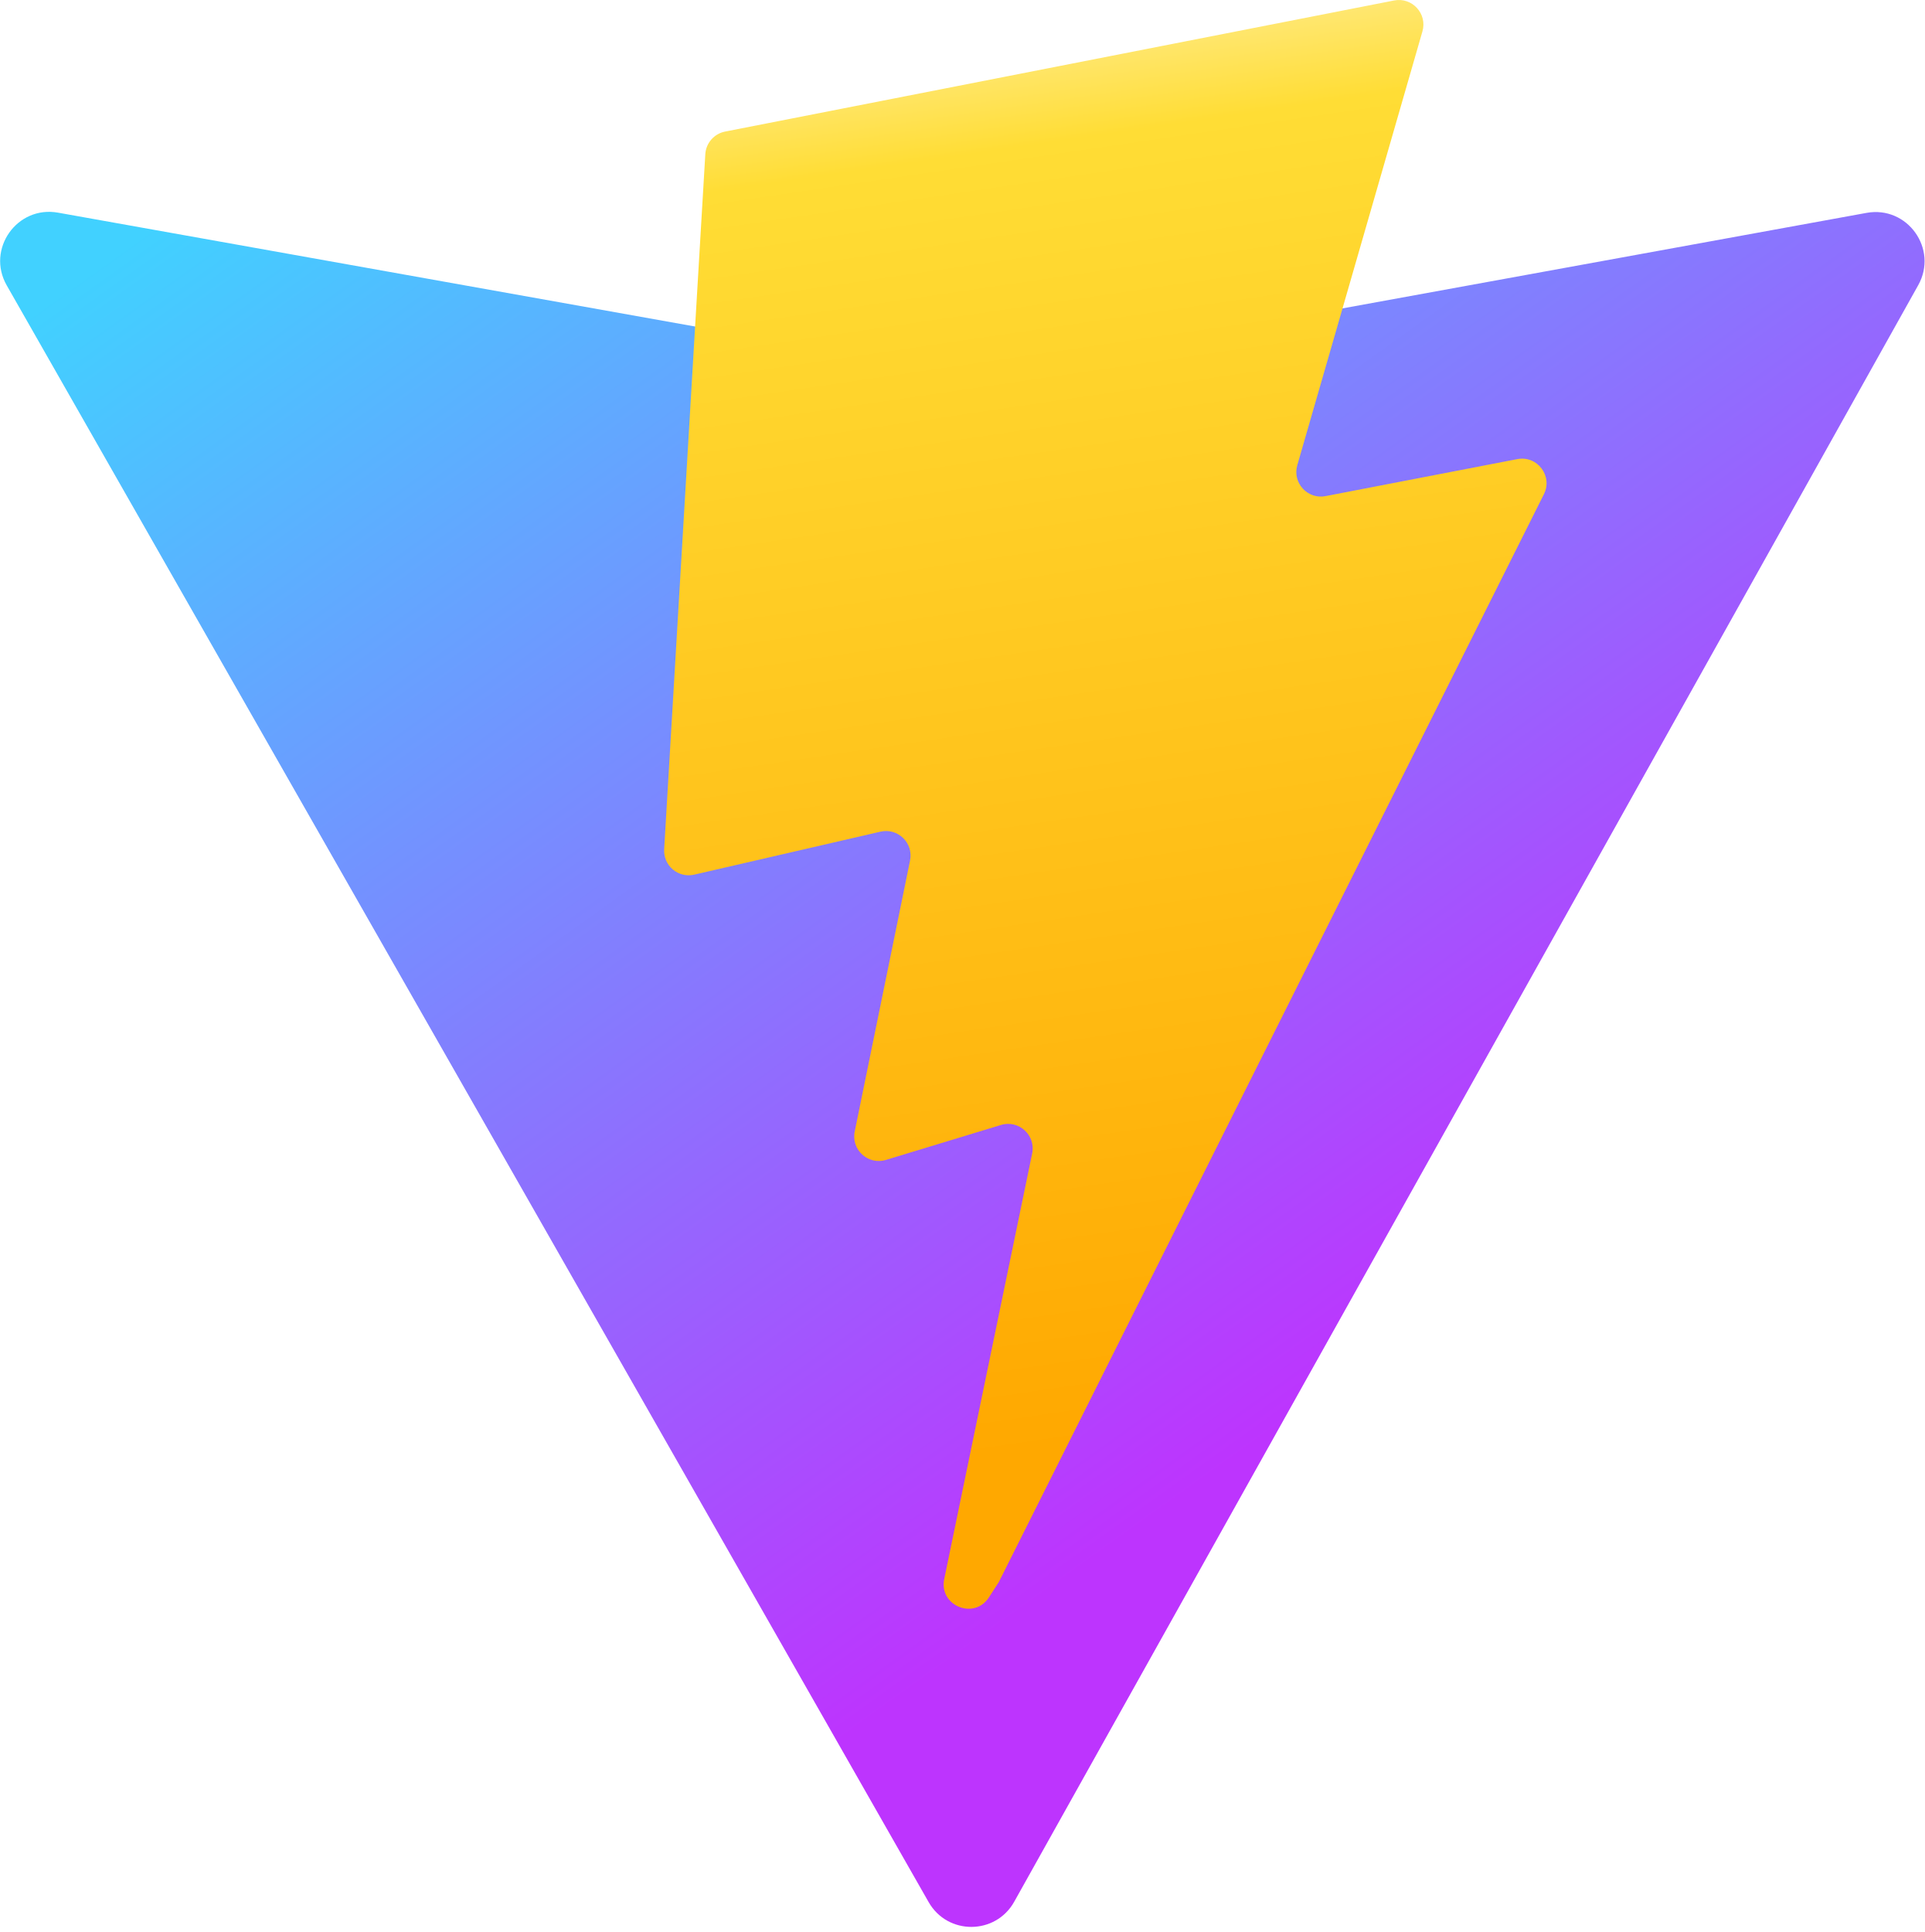
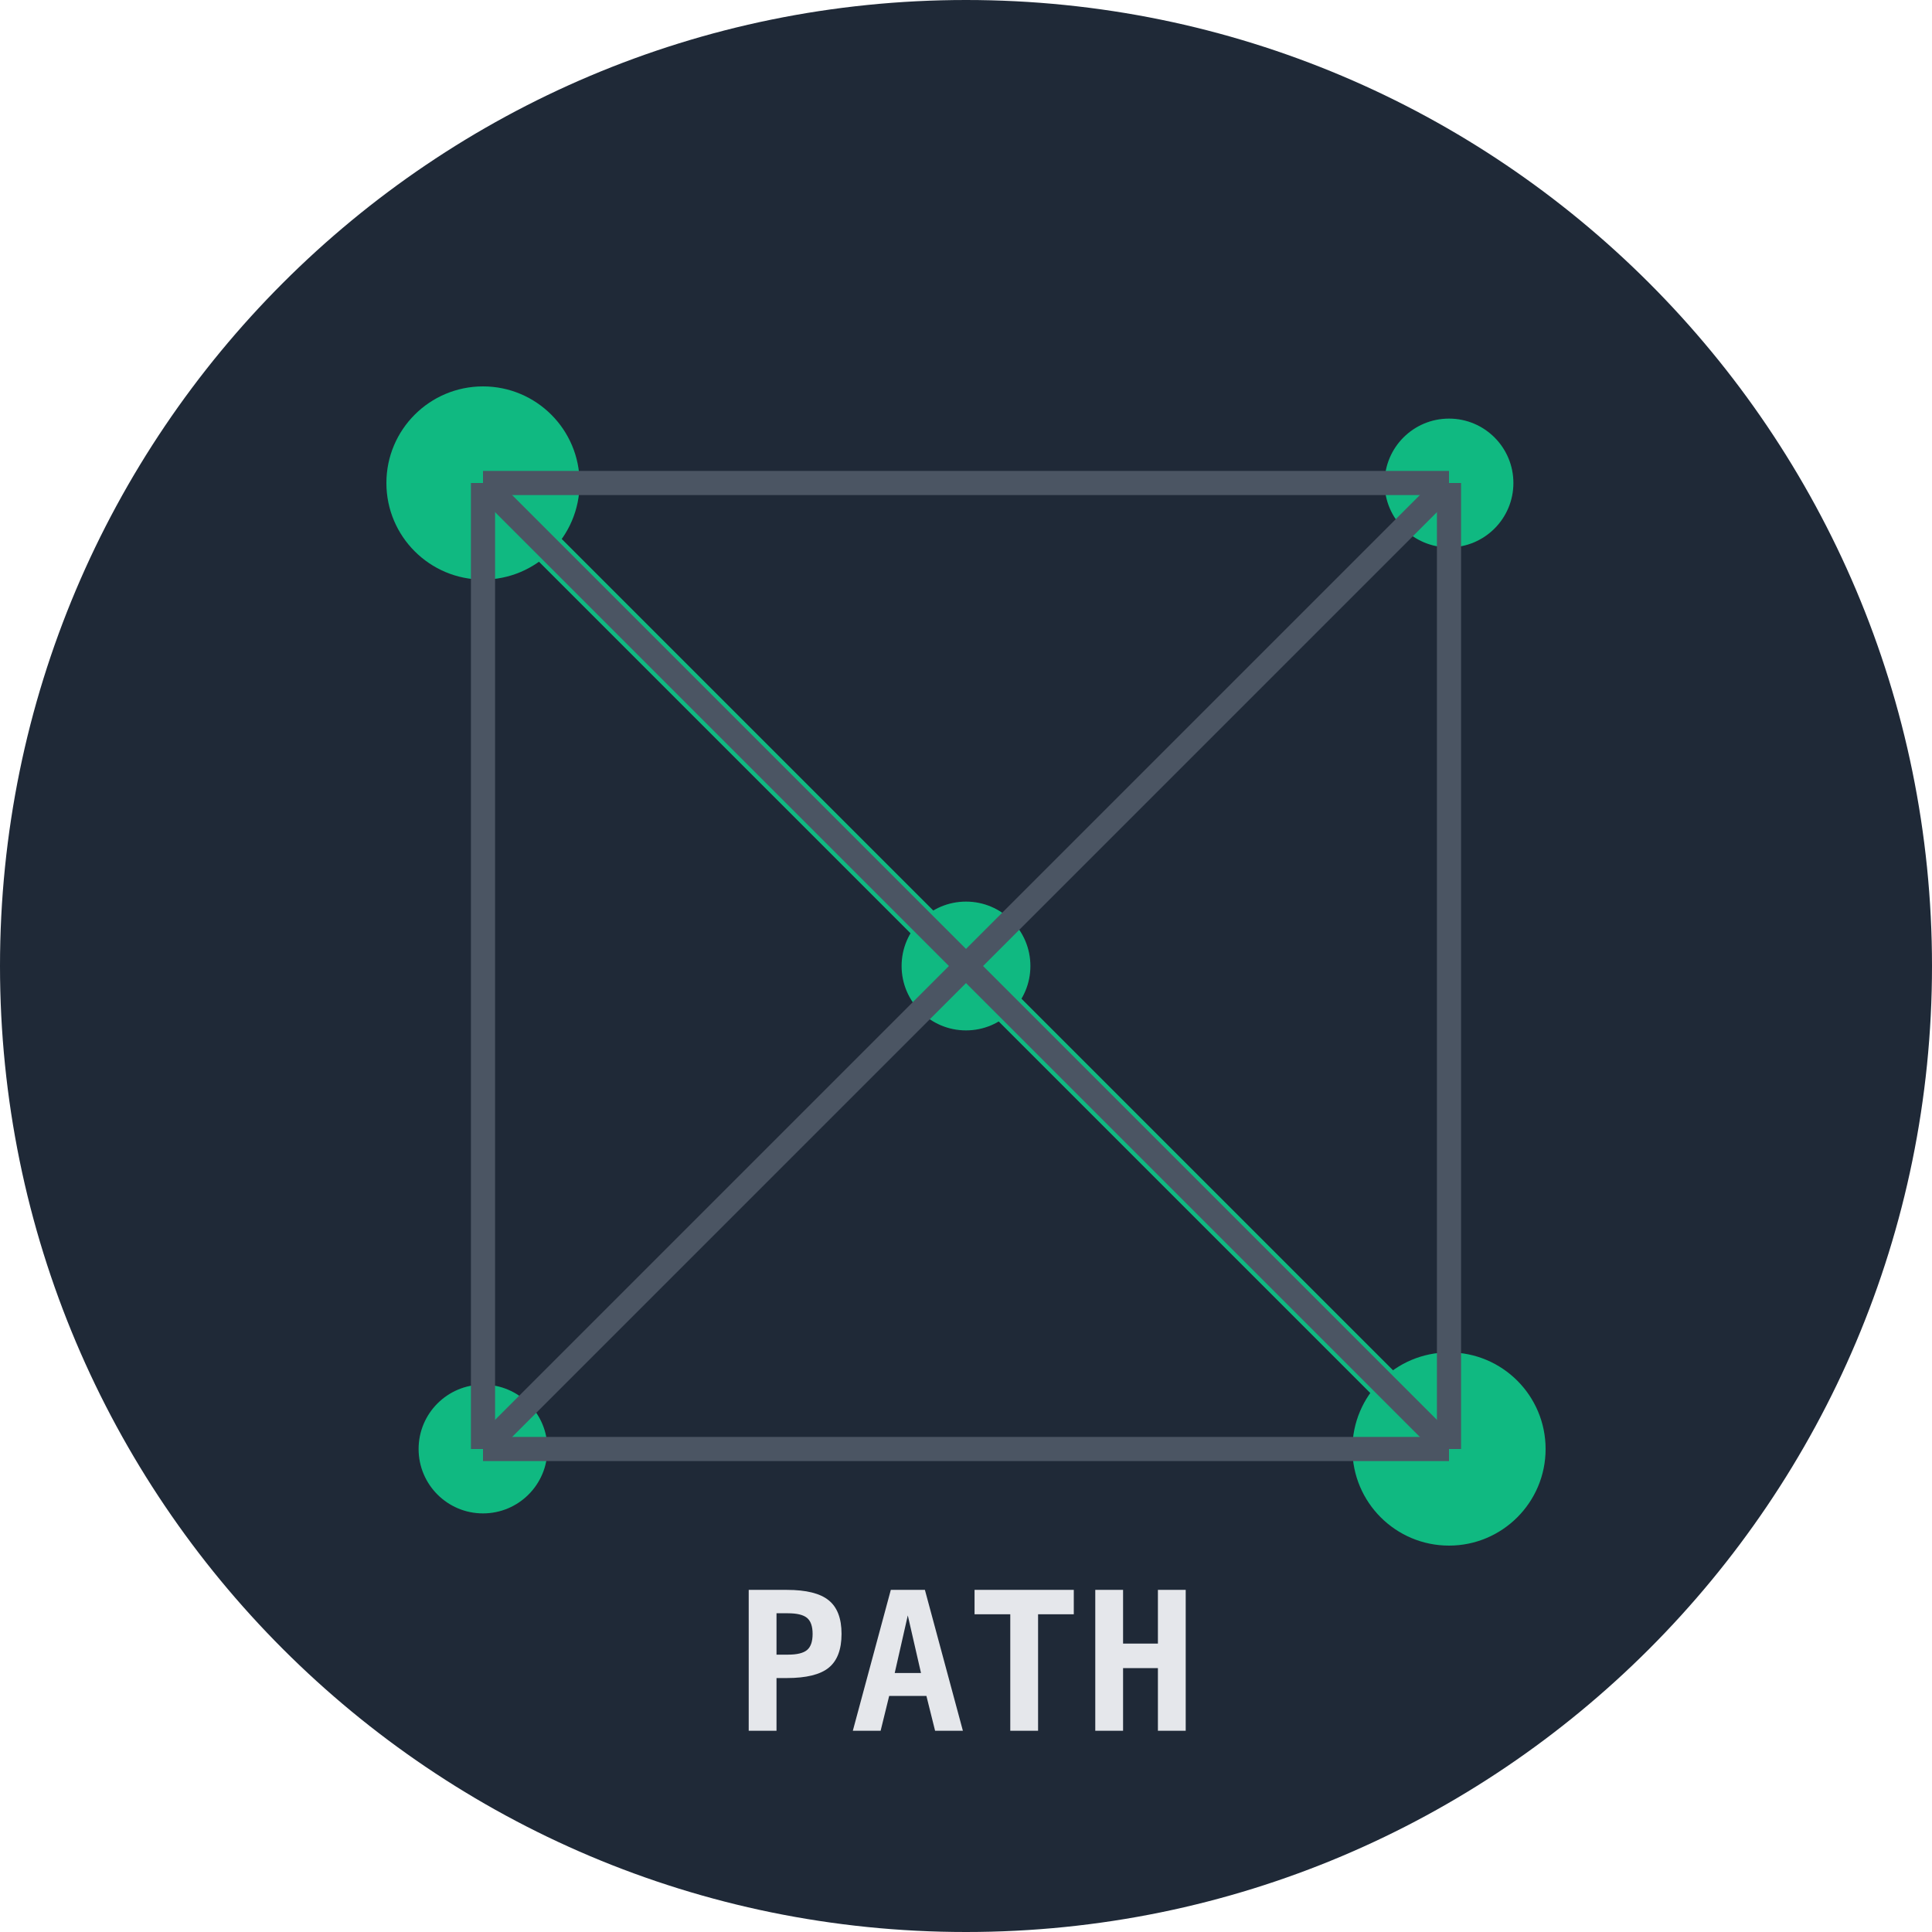
- <svg xmlns="http://www.w3.org/2000/svg" aria-hidden="true" role="img" class="iconify iconify--logos" width="31.88" height="32" preserveAspectRatio="xMidYMid meet" viewBox="0 0 256 257">
-   <defs>
-     <linearGradient id="IconifyId1813088fe1fbc01fb466" x1="-.828%" x2="57.636%" y1="7.652%" y2="78.411%">
-       <stop offset="0%" stop-color="#41D1FF" />
-       <stop offset="100%" stop-color="#BD34FE" />
-     </linearGradient>
-     <linearGradient id="IconifyId1813088fe1fbc01fb467" x1="43.376%" x2="50.316%" y1="2.242%" y2="89.03%">
-       <stop offset="0%" stop-color="#FFEA83" />
-       <stop offset="8.333%" stop-color="#FFDD35" />
-       <stop offset="100%" stop-color="#FFA800" />
-     </linearGradient>
-   </defs>
-   <path fill="url(#IconifyId1813088fe1fbc01fb466)" d="M255.153 37.938L134.897 252.976c-2.483 4.44-8.862 4.466-11.382.048L.875 37.958c-2.746-4.814 1.371-10.646 6.827-9.67l120.385 21.517a6.537 6.537 0 0 0 2.322-.004l117.867-21.483c5.438-.991 9.574 4.796 6.877 9.62Z" />
-   <path fill="url(#IconifyId1813088fe1fbc01fb467)" d="M185.432.063L96.44 17.501a3.268 3.268 0 0 0-2.634 3.014l-5.474 92.456a3.268 3.268 0 0 0 3.997 3.378l24.777-5.718c2.318-.535 4.413 1.507 3.936 3.838l-7.361 36.047c-.495 2.426 1.782 4.5 4.151 3.78l15.304-4.649c2.372-.72 4.652 1.36 4.15 3.788l-11.698 56.621c-.732 3.542 3.979 5.473 5.943 2.437l1.313-2.028l72.516-144.72c1.215-2.423-.88-5.186-3.54-4.672l-25.505 4.922c-2.396.462-4.435-1.77-3.759-4.114l16.646-57.705c.677-2.35-1.37-4.583-3.769-4.113Z" />
+ <svg xmlns="http://www.w3.org/2000/svg" viewBox="0 0 240 240">
+   <circle cx="120" cy="120" r="120" fill="#1F2937" />
+   <g fill="#10B981">
+     <circle cx="60" cy="60" r="12" />
+     <circle cx="180" cy="60" r="8" />
+     <circle cx="60" cy="180" r="8" />
+     <circle cx="180" cy="180" r="12" />
+     <circle cx="120" cy="120" r="8" />
+   </g>
+   <g stroke="#4B5563" stroke-width="3">
+     <path d="M60 60 L120 120 L180 180" stroke="#10B981" stroke-width="4" />
+     <path d="M60 60 L180 60" />
+     <path d="M180 60 L180 180" />
+     <path d="M180 180 L60 180" />
+     <path d="M60 180 L60 60" />
+     <path d="M60 60 L180 180" />
+     <path d="M180 60 L60 180" />
+   </g>
+   <text x="120" y="215" text-anchor="middle" fill="#E5E7EB" font-family="monospace" font-size="24" font-weight="bold">
+     PATH
+   </text>
</svg>
